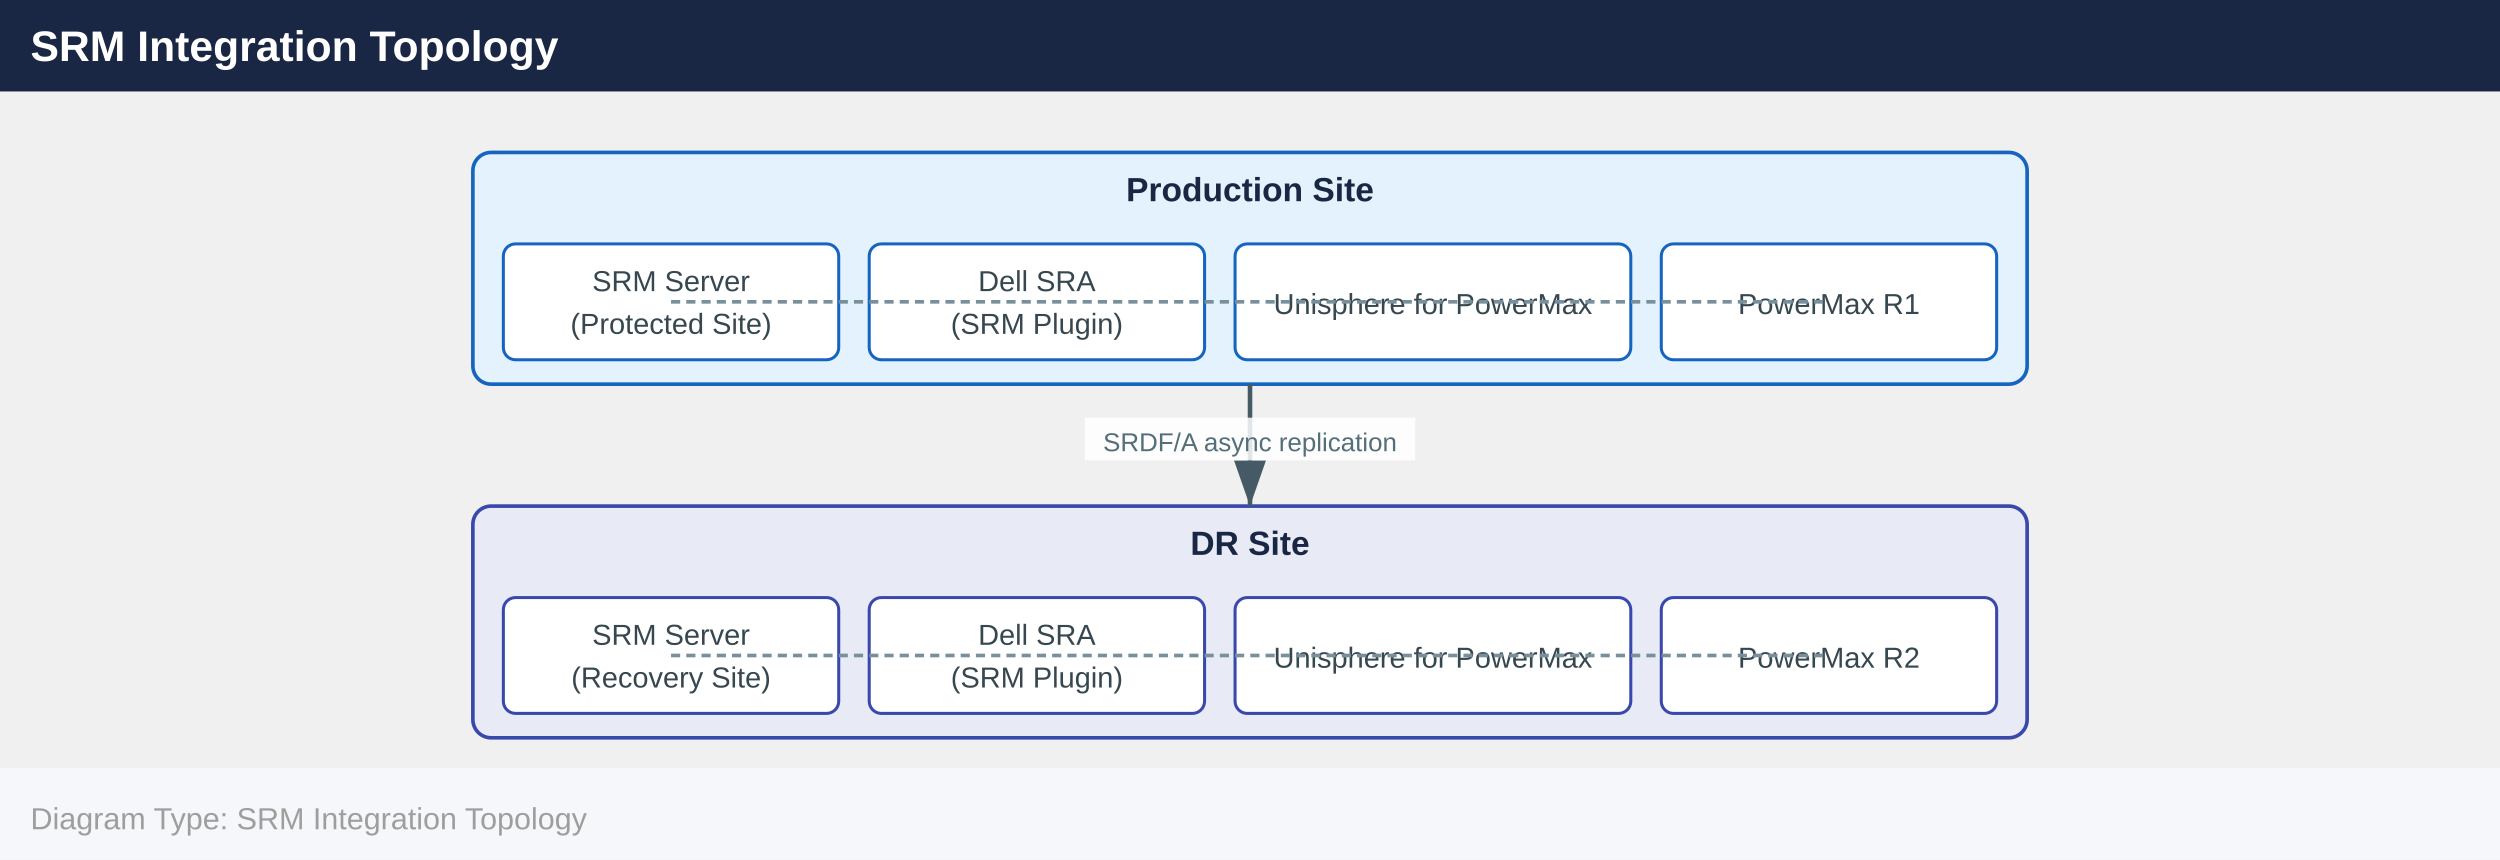
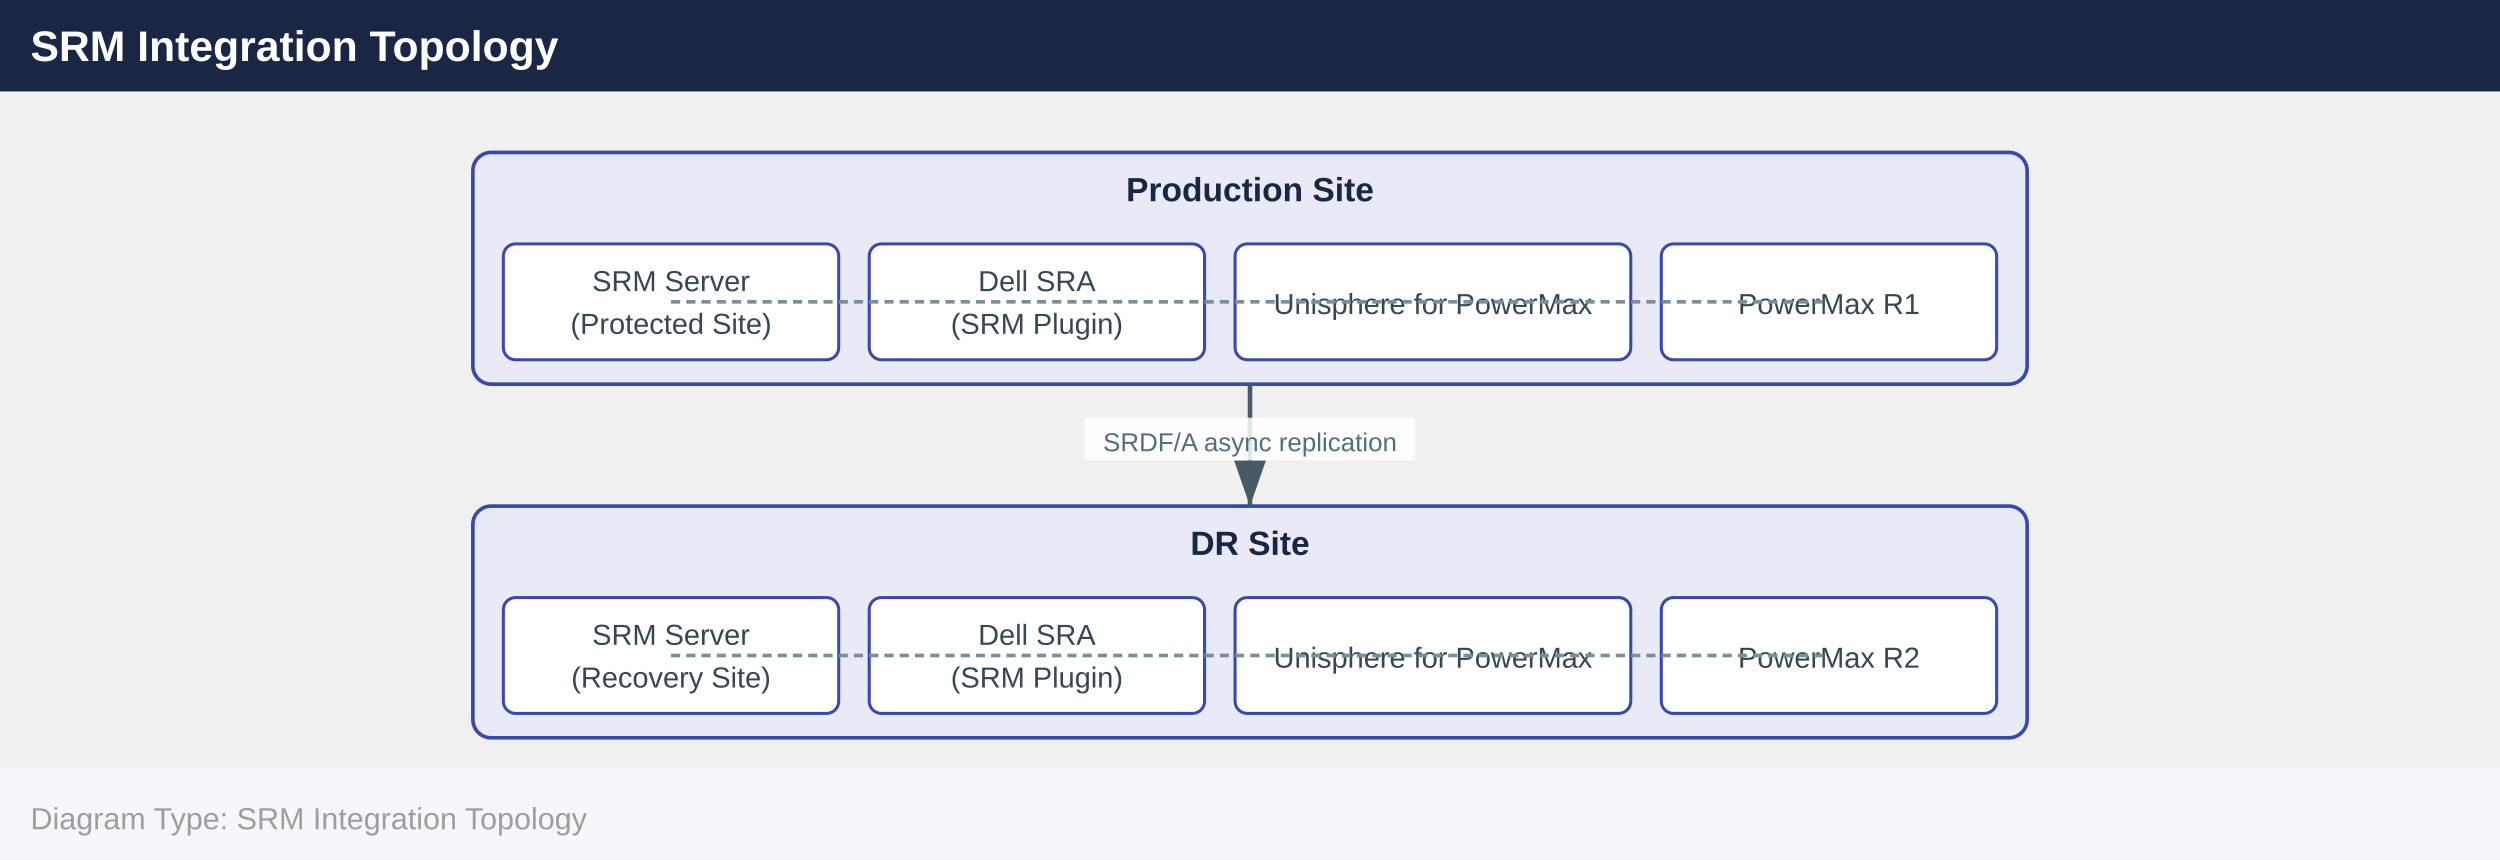
<svg xmlns="http://www.w3.org/2000/svg" width="820" height="282" viewBox="0 0 820 282">
  <defs>
    <marker id="arrowhead" markerWidth="10" markerHeight="7" refX="10" refY="3.5" orient="auto">
      <polygon points="0 0, 10 3.5, 0 7" fill="#455a64" />
    </marker>
  </defs>
  <rect x="0" y="0" width="820" height="30" fill="#1a2744" />
  <text x="10" y="20" font-family="Arial,Helvetica,sans-serif" font-size="14" font-weight="bold" fill="#ffffff">SRM Integration Topology</text>
-   <rect x="155.1" y="50.0" width="509.8" height="76.0" rx="6" fill="#e3f2fd" stroke="#1565c0" stroke-width="1.2" />
+   <rect x="155.1" y="50.0" width="509.8" height="76.0" rx="6" fill="#e8eaf6" stroke="#3949ab" stroke-width="1.2" />
  <text x="410.0" y="66.0" text-anchor="middle" font-family="Arial,Helvetica,sans-serif" font-size="11" font-weight="700" fill="#1a2744">Production Site</text>
-   <rect x="165.1" y="80.0" width="110.0" height="38.0" rx="4" fill="#ffffff" stroke="#1565c0" stroke-width="1" />
+   <rect x="165.1" y="80.0" width="110.0" height="38.0" rx="4" fill="#ffffff" stroke="#3949ab" stroke-width="1" />
  <text x="220.1" y="95.5" text-anchor="middle" font-family="Arial,Helvetica,sans-serif" font-size="9.5" fill="#37474f">SRM Server</text>
  <text x="220.1" y="109.5" text-anchor="middle" font-family="Arial,Helvetica,sans-serif" font-size="9.5" fill="#37474f">(Protected Site)</text>
-   <rect x="285.1" y="80.0" width="110.0" height="38.0" rx="4" fill="#ffffff" stroke="#1565c0" stroke-width="1" />
+   <rect x="285.1" y="80.0" width="110.0" height="38.0" rx="4" fill="#ffffff" stroke="#3949ab" stroke-width="1" />
  <text x="340.1" y="95.5" text-anchor="middle" font-family="Arial,Helvetica,sans-serif" font-size="9.5" fill="#37474f">Dell SRA</text>
  <text x="340.1" y="109.5" text-anchor="middle" font-family="Arial,Helvetica,sans-serif" font-size="9.5" fill="#37474f">(SRM Plugin)</text>
-   <rect x="405.1" y="80.0" width="129.8" height="38.0" rx="4" fill="#ffffff" stroke="#1565c0" stroke-width="1" />
+   <rect x="405.1" y="80.0" width="129.8" height="38.0" rx="4" fill="#ffffff" stroke="#3949ab" stroke-width="1" />
  <text x="470.0" y="103.0" text-anchor="middle" font-family="Arial,Helvetica,sans-serif" font-size="9.5" fill="#37474f">Unisphere for PowerMax</text>
-   <rect x="544.9" y="80.0" width="110.0" height="38.0" rx="4" fill="#ffffff" stroke="#1565c0" stroke-width="1" />
+   <rect x="544.9" y="80.0" width="110.0" height="38.0" rx="4" fill="#ffffff" stroke="#3949ab" stroke-width="1" />
  <text x="599.9" y="103.0" text-anchor="middle" font-family="Arial,Helvetica,sans-serif" font-size="9.5" fill="#37474f">PowerMax R1</text>
  <rect x="155.1" y="166.0" width="509.8" height="76.0" rx="6" fill="#e8eaf6" stroke="#3949ab" stroke-width="1.2" />
  <text x="410.0" y="182.0" text-anchor="middle" font-family="Arial,Helvetica,sans-serif" font-size="11" font-weight="700" fill="#1a2744">DR Site</text>
  <rect x="165.1" y="196.0" width="110.0" height="38.0" rx="4" fill="#ffffff" stroke="#3949ab" stroke-width="1" />
  <text x="220.1" y="211.5" text-anchor="middle" font-family="Arial,Helvetica,sans-serif" font-size="9.5" fill="#37474f">SRM Server</text>
  <text x="220.1" y="225.5" text-anchor="middle" font-family="Arial,Helvetica,sans-serif" font-size="9.5" fill="#37474f">(Recovery Site)</text>
  <rect x="285.1" y="196.0" width="110.0" height="38.0" rx="4" fill="#ffffff" stroke="#3949ab" stroke-width="1" />
  <text x="340.1" y="211.5" text-anchor="middle" font-family="Arial,Helvetica,sans-serif" font-size="9.5" fill="#37474f">Dell SRA</text>
  <text x="340.1" y="225.5" text-anchor="middle" font-family="Arial,Helvetica,sans-serif" font-size="9.5" fill="#37474f">(SRM Plugin)</text>
  <rect x="405.1" y="196.0" width="129.8" height="38.0" rx="4" fill="#ffffff" stroke="#3949ab" stroke-width="1" />
  <text x="470.0" y="219.0" text-anchor="middle" font-family="Arial,Helvetica,sans-serif" font-size="9.5" fill="#37474f">Unisphere for PowerMax</text>
  <rect x="544.9" y="196.0" width="110.0" height="38.0" rx="4" fill="#ffffff" stroke="#3949ab" stroke-width="1" />
  <text x="599.9" y="219.0" text-anchor="middle" font-family="Arial,Helvetica,sans-serif" font-size="9.5" fill="#37474f">PowerMax R2</text>
  <line x1="410.0" y1="126.0" x2="410.0" y2="166.0" stroke="#455a64" stroke-width="1.5" marker-end="url(#arrowhead)" />
  <rect x="355.8" y="137.0" width="108.4" height="14" fill="#ffffff" opacity="0.85" />
  <text x="410.0" y="148.0" text-anchor="middle" font-family="Arial,Helvetica,sans-serif" font-size="8.5" fill="#546e7a">SRDF/A async replication</text>
  <line x1="220.1" y1="99.0" x2="340.1" y2="99.0" stroke="#78909c" stroke-width="1.2" stroke-dasharray="3,2" />
  <line x1="340.1" y1="99.0" x2="470.0" y2="99.0" stroke="#78909c" stroke-width="1.2" stroke-dasharray="3,2" />
  <line x1="470.0" y1="99.0" x2="599.9" y2="99.0" stroke="#78909c" stroke-width="1.2" stroke-dasharray="3,2" />
  <line x1="220.1" y1="215.0" x2="340.1" y2="215.0" stroke="#78909c" stroke-width="1.2" stroke-dasharray="3,2" />
  <line x1="340.1" y1="215.0" x2="470.0" y2="215.0" stroke="#78909c" stroke-width="1.2" stroke-dasharray="3,2" />
  <line x1="470.0" y1="215.0" x2="599.9" y2="215.0" stroke="#78909c" stroke-width="1.2" stroke-dasharray="3,2" />
  <rect x="0" y="252.0" width="820" height="30" fill="#f5f7fa" />
  <text x="10" y="272.0" font-family="Arial,Helvetica,sans-serif" font-size="10" fill="#9e9e9e">Diagram Type: SRM Integration Topology</text>
</svg>
